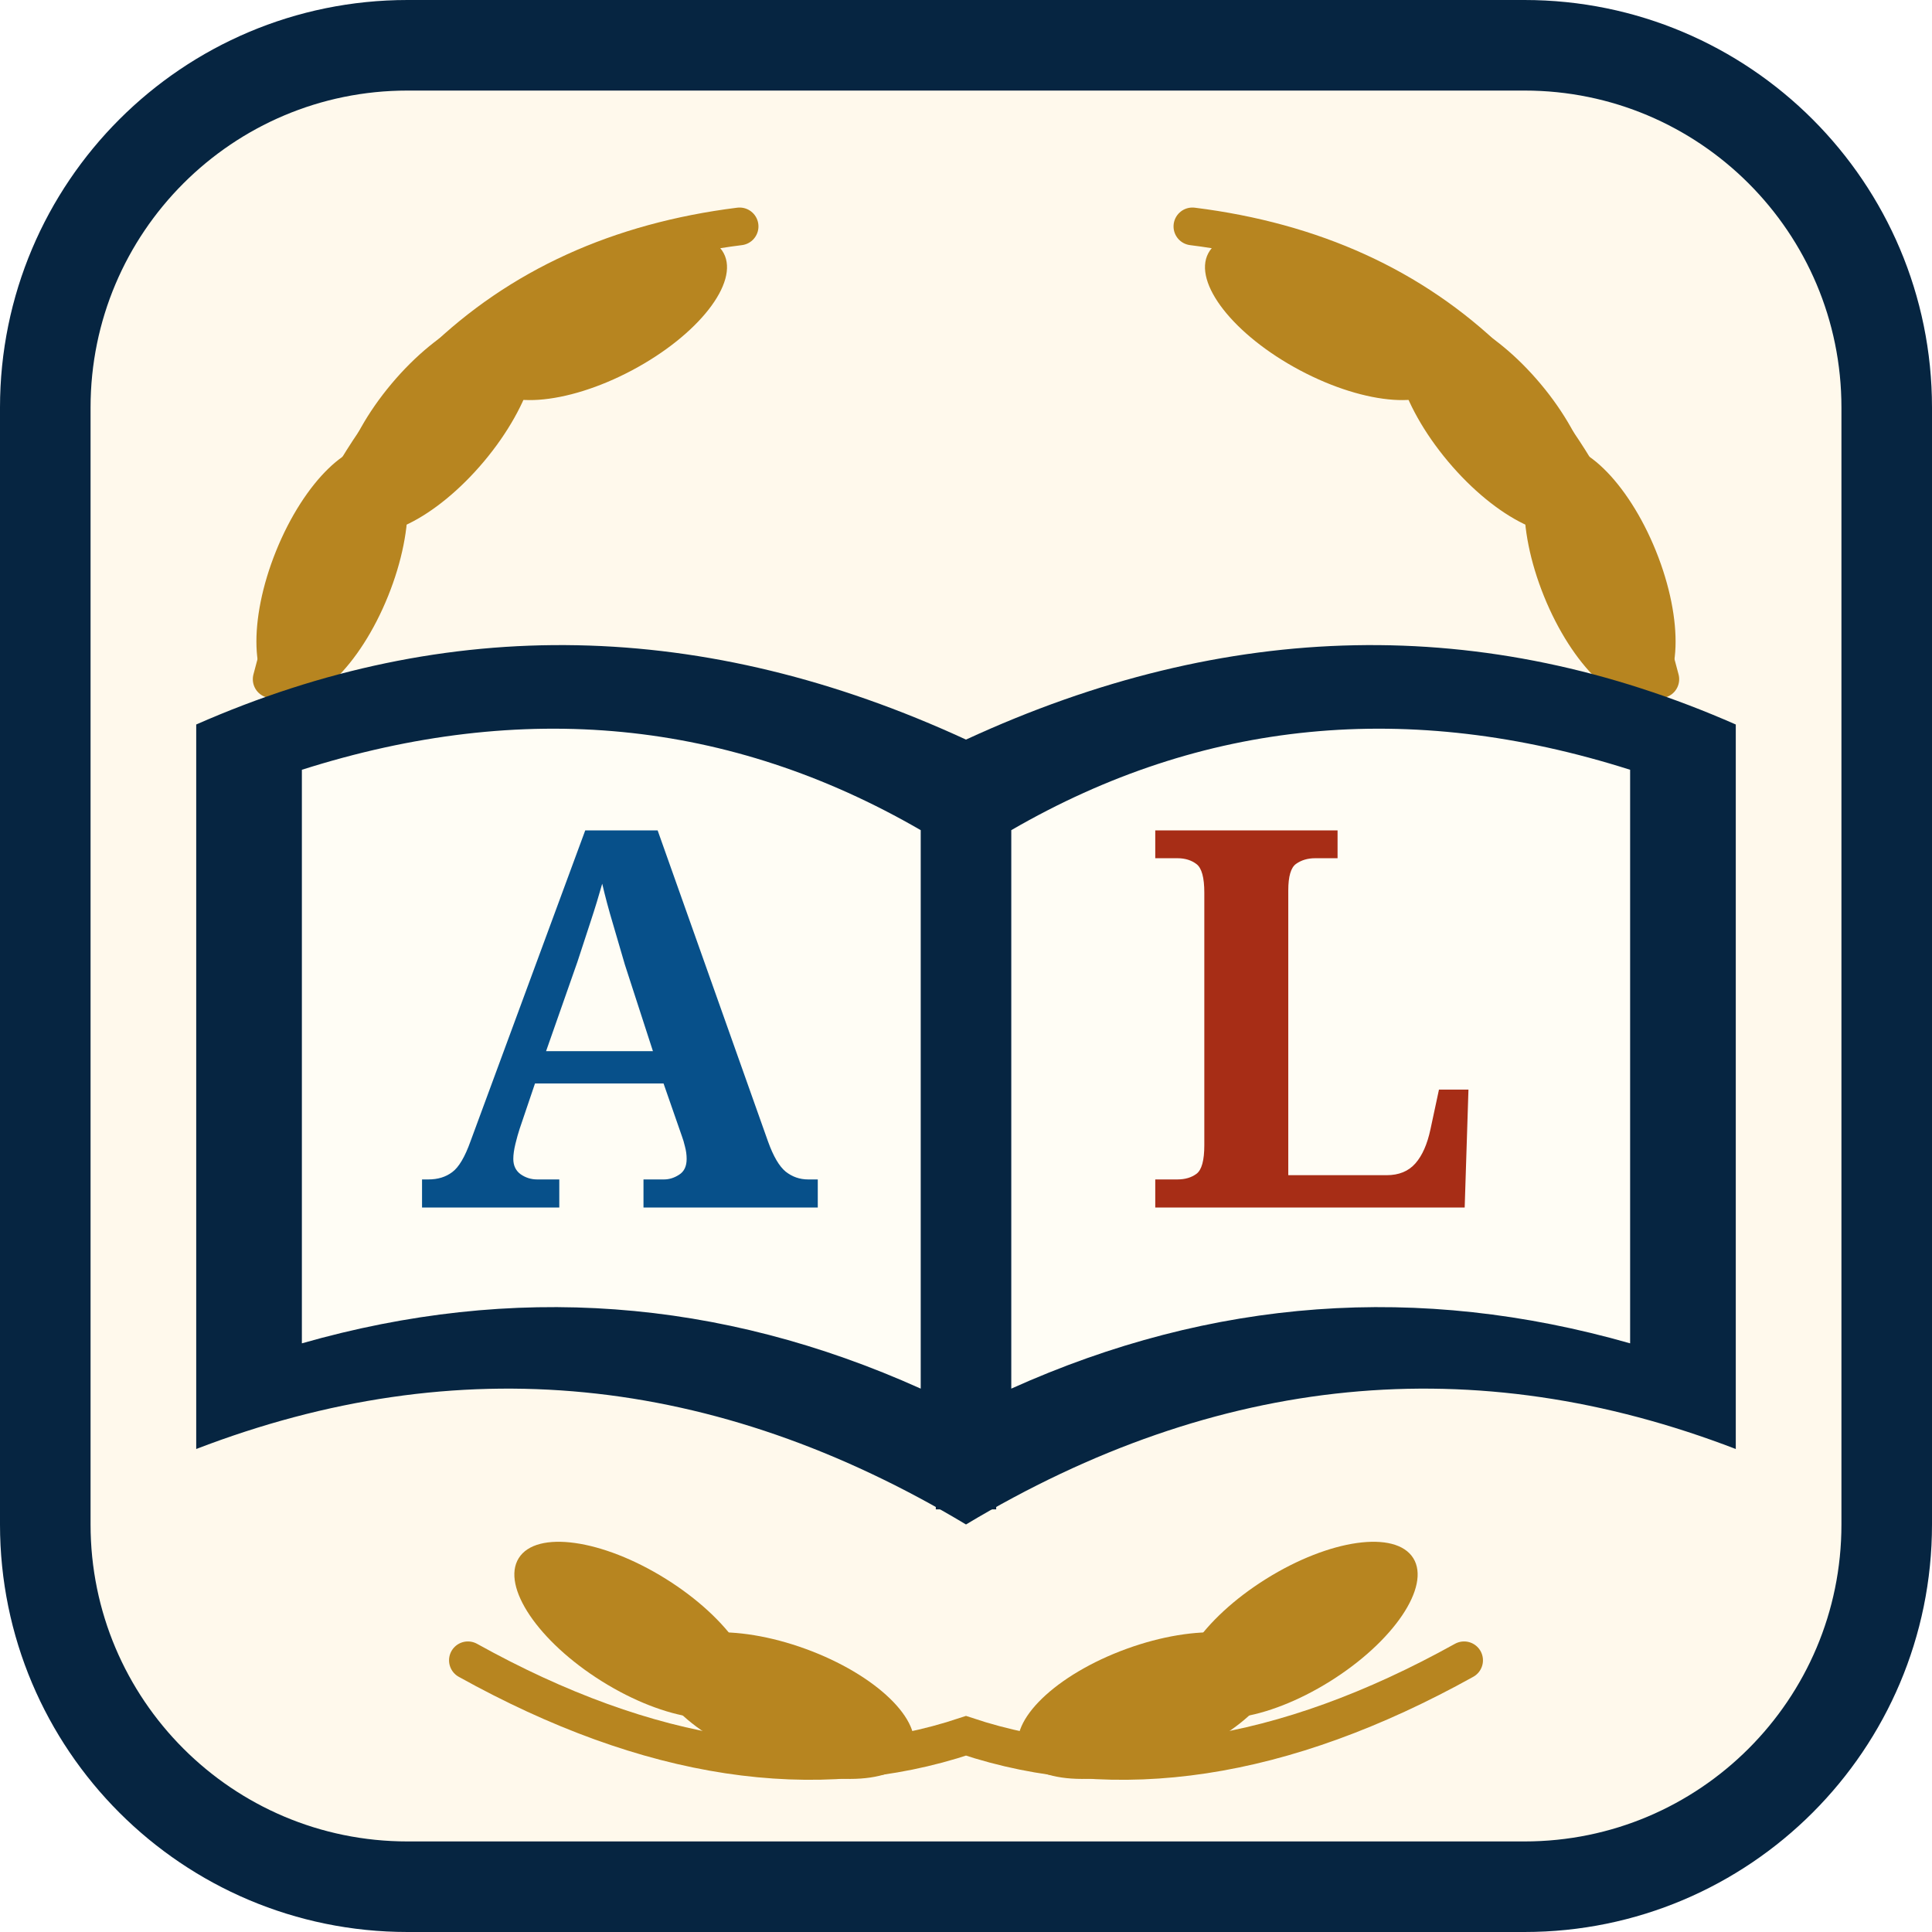
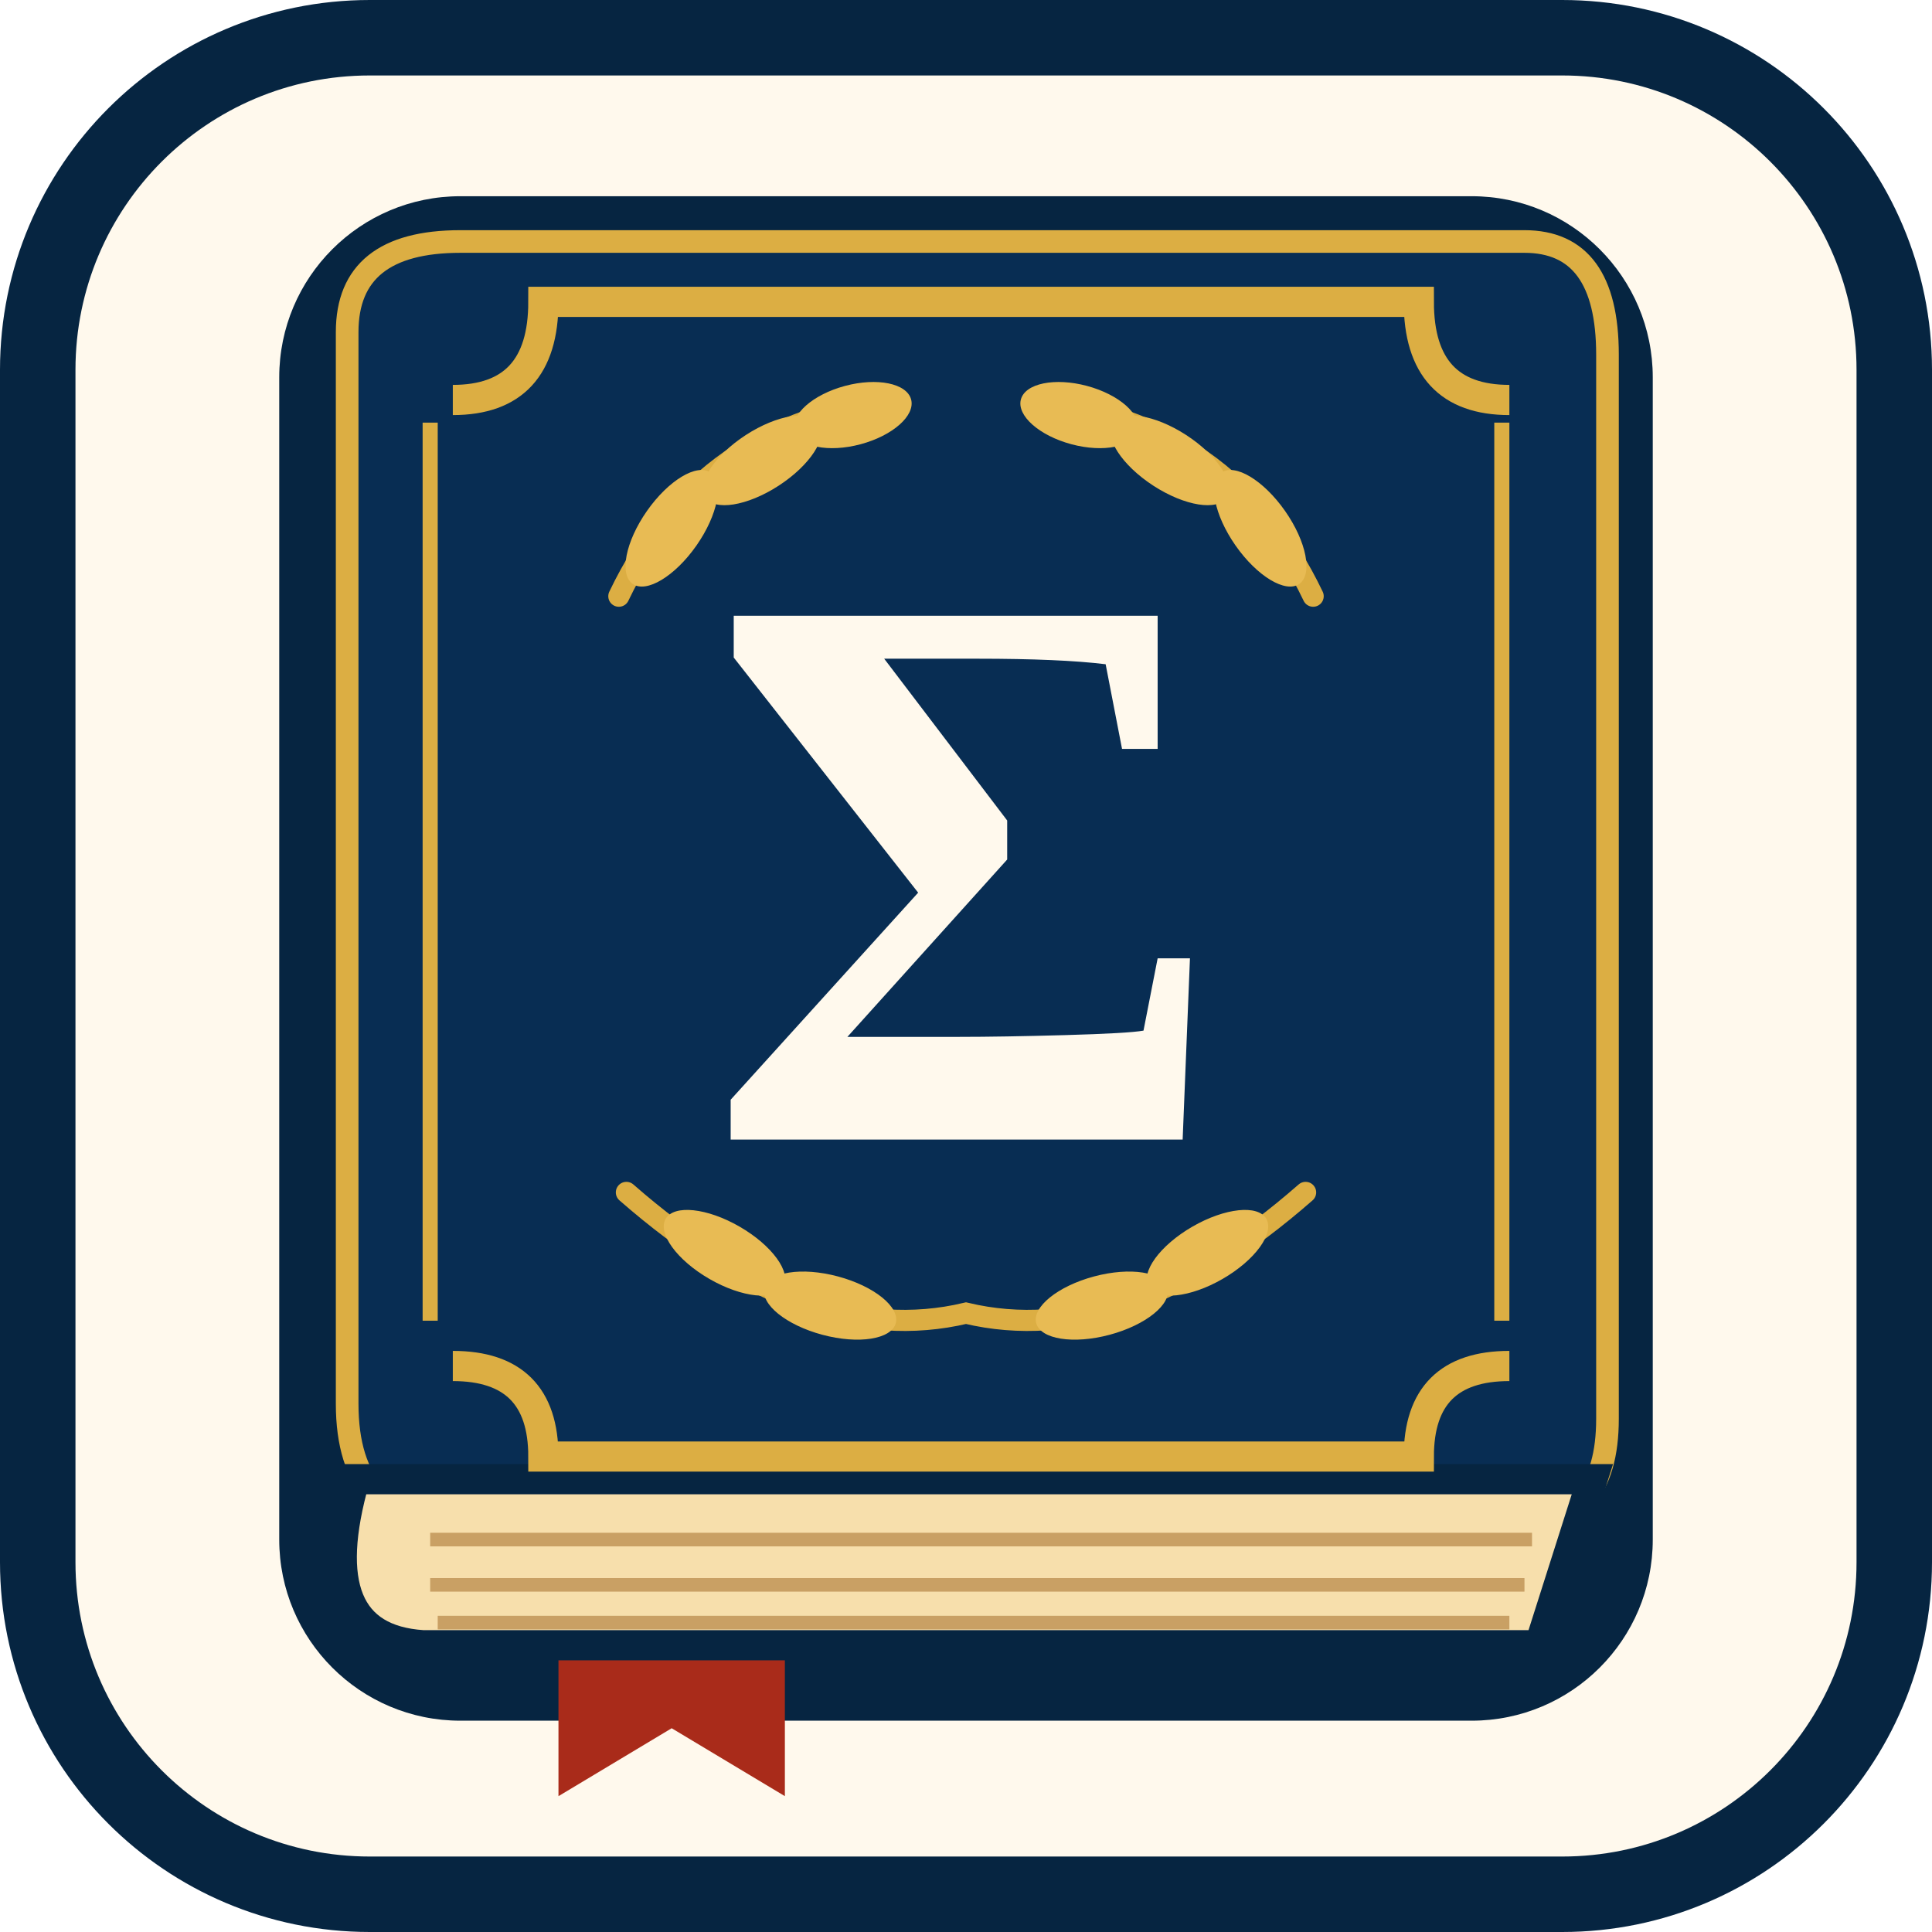
- <svg xmlns="http://www.w3.org/2000/svg" viewBox="0 0 128 128" role="img" aria-labelledby="title">
-   <rect x="3" y="3" width="122" height="122" rx="24" fill="#fff9ec" stroke="#062541" stroke-width="6" />
-   <g fill="none" stroke="#b78520" stroke-width="2.5" stroke-linecap="round">
-     <path d="M18 45Q25 18 49 15M110 45Q103 18 79 15" />
-     <path d="M31 110Q49 120 64 115Q79 120 97 110" />
+ <svg xmlns="http://www.w3.org/2000/svg" viewBox="0 0 256 256">
+   <rect x="5" y="5" width="246" height="246" rx="44" fill="#fff9ed" stroke="#062541" stroke-width="10" />
+   <rect x="37" y="26" width="182" height="202" rx="24" fill="#062541" />
+   <path d="M46 44Q46 32 61 32H202Q213 32 213 47V188Q213 202 201 202H61Q46 202 46 186Z" fill="#082d53" stroke="#dcae43" stroke-width="3" />
+   <path d="M47 196H211L204 218H56Q41 217 47 196Z" fill="#f7dfac" stroke="#062541" stroke-width="4" />
+   <path d="M57 204H203M57 210H202M58 215H200" stroke="#c9a064" stroke-width="1.8" />
+   <path d="M74 220V238L89 229L104 238V220Z" fill="#a92b1a" />
+   <path d="M57 56V175M199 56V175" stroke="#dcae43" stroke-width="2" />
+   <path d="M60 53Q72 53 72 40H188Q188 53 200 53M60 181Q72 181 72 193H188Q188 181 200 181" fill="none" stroke="#dcae43" stroke-width="4" />
+   <g fill="none" stroke="#dcae43" stroke-width="2.8" stroke-linecap="round">
+     <path d="M82 79Q93 56 119 53M174 79Q163 56 137 53M83 158Q107 179 128 174Q149 179 173 158" />
  </g>
-   <g fill="#b78520">
-     <ellipse cx="22" cy="38" rx="4" ry="9" transform="rotate(22 22 38)" />
-     <ellipse cx="29" cy="28" rx="4" ry="9" transform="rotate(40 29 28)" />
-     <ellipse cx="40" cy="21" rx="4" ry="9" transform="rotate(62 40 21)" />
-     <ellipse cx="106" cy="38" rx="4" ry="9" transform="rotate(-22 106 38)" />
-     <ellipse cx="99" cy="28" rx="4" ry="9" transform="rotate(-40 99 28)" />
-     <ellipse cx="88" cy="21" rx="4" ry="9" transform="rotate(-62 88 21)" />
-     <ellipse cx="42" cy="108" rx="4" ry="9" transform="rotate(-58 42 108)" />
-     <ellipse cx="52" cy="113" rx="4" ry="9" transform="rotate(-70 52 113)" />
-     <ellipse cx="86" cy="108" rx="4" ry="9" transform="rotate(58 86 108)" />
-     <ellipse cx="76" cy="113" rx="4" ry="9" transform="rotate(70 76 113)" />
+   <g fill="#e8bb54">
+     <ellipse cx="89" cy="70" rx="4" ry="9" transform="rotate(35 89 70)" />
+     <ellipse cx="101" cy="61" rx="4" ry="9" transform="rotate(57 101 61)" />
+     <ellipse cx="113" cy="55" rx="4" ry="8" transform="rotate(75 113 55)" />
+     <ellipse cx="167" cy="70" rx="4" ry="9" transform="rotate(-35 167 70)" />
+     <ellipse cx="155" cy="61" rx="4" ry="9" transform="rotate(-57 155 61)" />
+     <ellipse cx="143" cy="55" rx="4" ry="8" transform="rotate(-75 143 55)" />
+     <ellipse cx="96" cy="166" rx="4" ry="9" transform="rotate(-60 96 166)" />
+     <ellipse cx="110" cy="173" rx="4" ry="9" transform="rotate(-75 110 173)" />
+     <ellipse cx="160" cy="166" rx="4" ry="9" transform="rotate(60 160 166)" />
+     <ellipse cx="146" cy="173" rx="4" ry="9" transform="rotate(75 146 173)" />
  </g>
-   <path d="M13 48Q38 37 64 49Q90 37 115 48V96Q89 86 64 101Q39 86 13 96Z" fill="#062541" />
-   <path d="M20 51Q42 44 61 55V92Q41 83 20 89Z" fill="#fffdf5" />
-   <path d="M67 55Q86 44 108 51V89Q87 83 67 92Z" fill="#fffdf5" />
-   <path d="M64 51V100" stroke="#062541" stroke-width="4" />
-   <text x="41" y="80" font-family="Georgia,serif" font-size="35" font-weight="bold" text-anchor="middle" fill="#07508a">Α</text>
-   <text x="87" y="80" font-family="Georgia,serif" font-size="35" font-weight="bold" text-anchor="middle" fill="#a72d16">L</text>
+   <text x="128" y="151" text-anchor="middle" font-family="Georgia,'Times New Roman',serif" font-weight="bold" font-size="106" fill="#fff9ed">Σ</text>
</svg>
